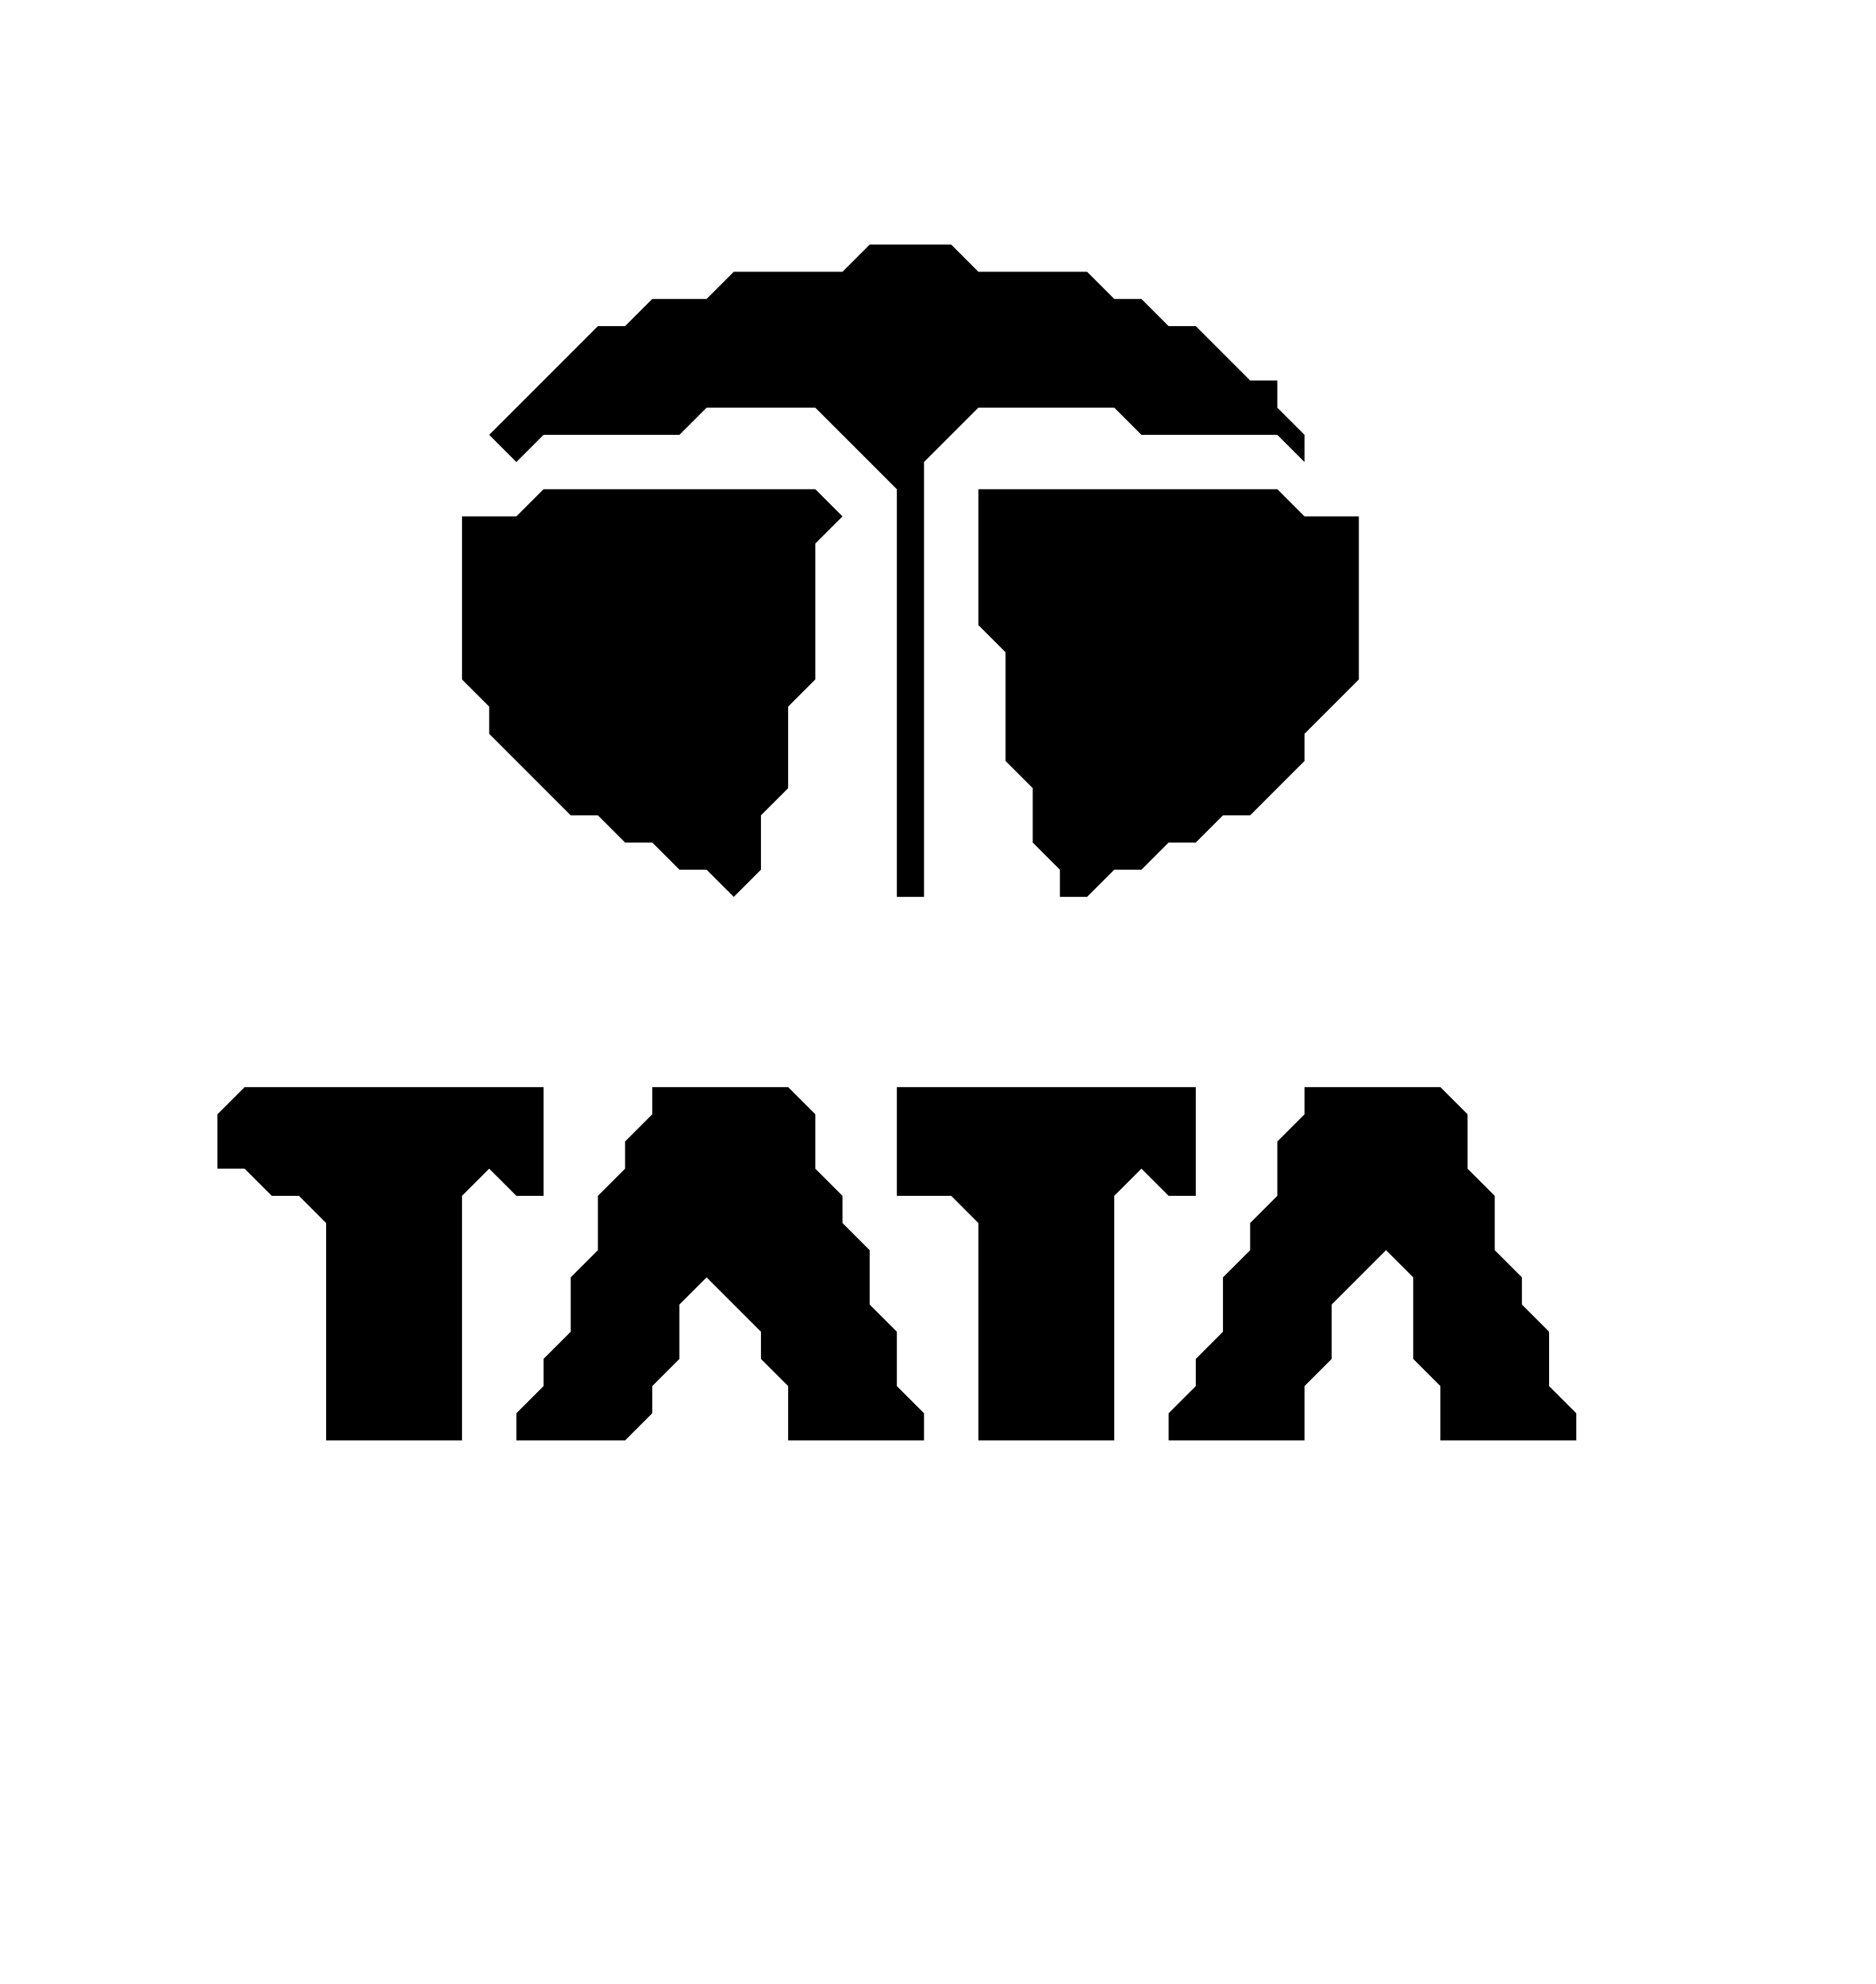
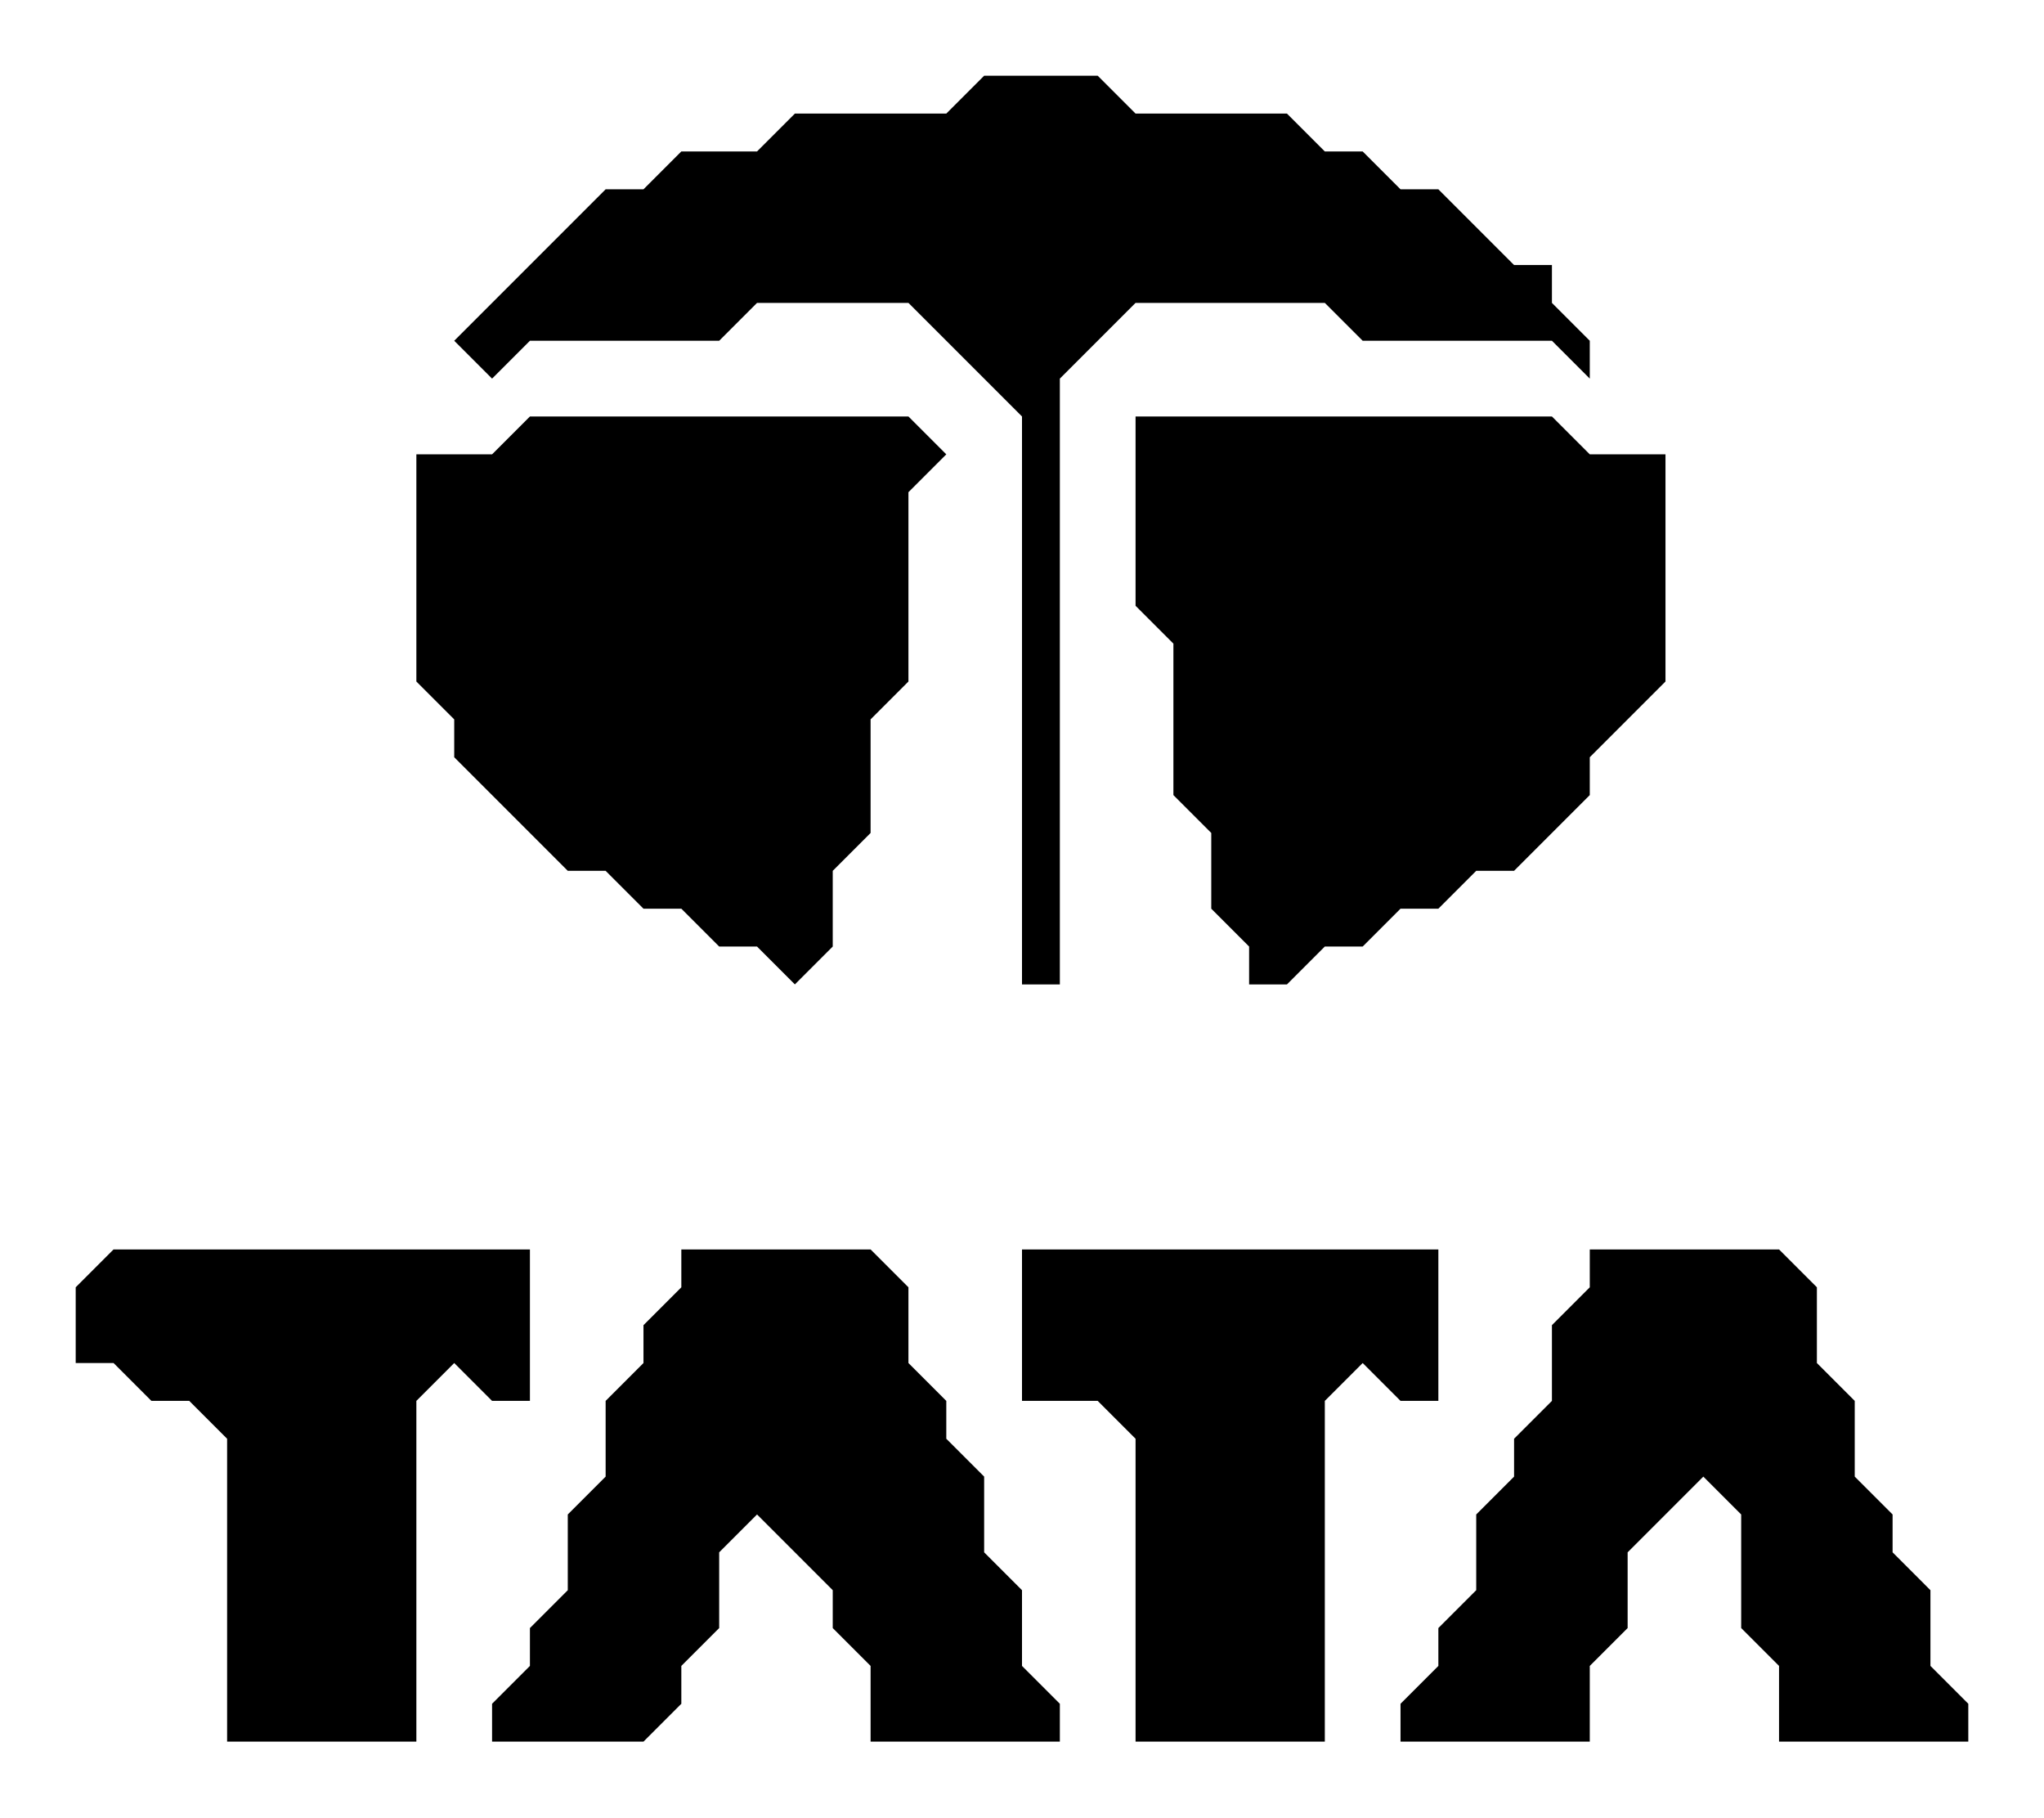
- <svg xmlns="http://www.w3.org/2000/svg" viewBox="0 0 69 73" fill="currentColor">
+ <svg xmlns="http://www.w3.org/2000/svg" viewBox="6 7 54 48" fill="currentColor">
  <path fill-rule="evenodd" clip-rule="evenodd" d="M48 40 L48 41 L47 42 L47 44 L46 45 L46 46 L45 47 L45 49 L44 50 L44 51 L43 52 L43 53 L48 53 L48 51 L49 50 L49 48 L51 46 L52 47 L52 50 L53 51 L53 53 L58 53 L58 52 L57 51 L57 49 L56 48 L56 47 L55 46 L55 44 L54 43 L54 41 L53 40 Z M33 40 L33 44 L35 44 L36 45 L36 53 L41 53 L41 44 L42 43 L43 44 L44 44 L44 40 Z M24 40 L24 41 L23 42 L23 43 L22 44 L22 46 L21 47 L21 49 L20 50 L20 51 L19 52 L19 53 L23 53 L24 52 L24 51 L25 50 L25 48 L26 47 L28 49 L28 50 L29 51 L29 53 L34 53 L34 52 L33 51 L33 49 L32 48 L32 46 L31 45 L31 44 L30 43 L30 41 L29 40 Z M9 40 L8 41 L8 43 L9 43 L10 44 L11 44 L12 45 L12 53 L17 53 L17 44 L18 43 L19 44 L20 44 L20 40 Z M18 16 L20 18 L19 19 L17 19 L17 25 L18 26 L18 27 L21 30 L22 30 L23 31 L24 31 L25 32 L26 32 L27 33 L28 32 L28 30 L29 29 L29 26 L30 25 L30 20 L31 19 L30 18 L20 18 L19 17 L20 16 L25 16 L26 15 L30 15 L33 18 L33 33 L34 33 L34 17 L36 15 L41 15 L42 16 L47 16 L48 17 L47 18 L36 18 L36 23 L37 24 L37 28 L38 29 L38 31 L39 32 L39 33 L40 33 L41 32 L42 32 L43 31 L44 31 L45 30 L46 30 L48 28 L48 27 L50 25 L50 19 L48 19 L47 18 L48 17 L48 16 L47 15 L47 14 L46 14 L44 12 L43 12 L42 11 L41 11 L40 10 L36 10 L35 9 L32 9 L31 10 L27 10 L26 11 L24 11 L23 12 L22 12 Z" />
</svg>
